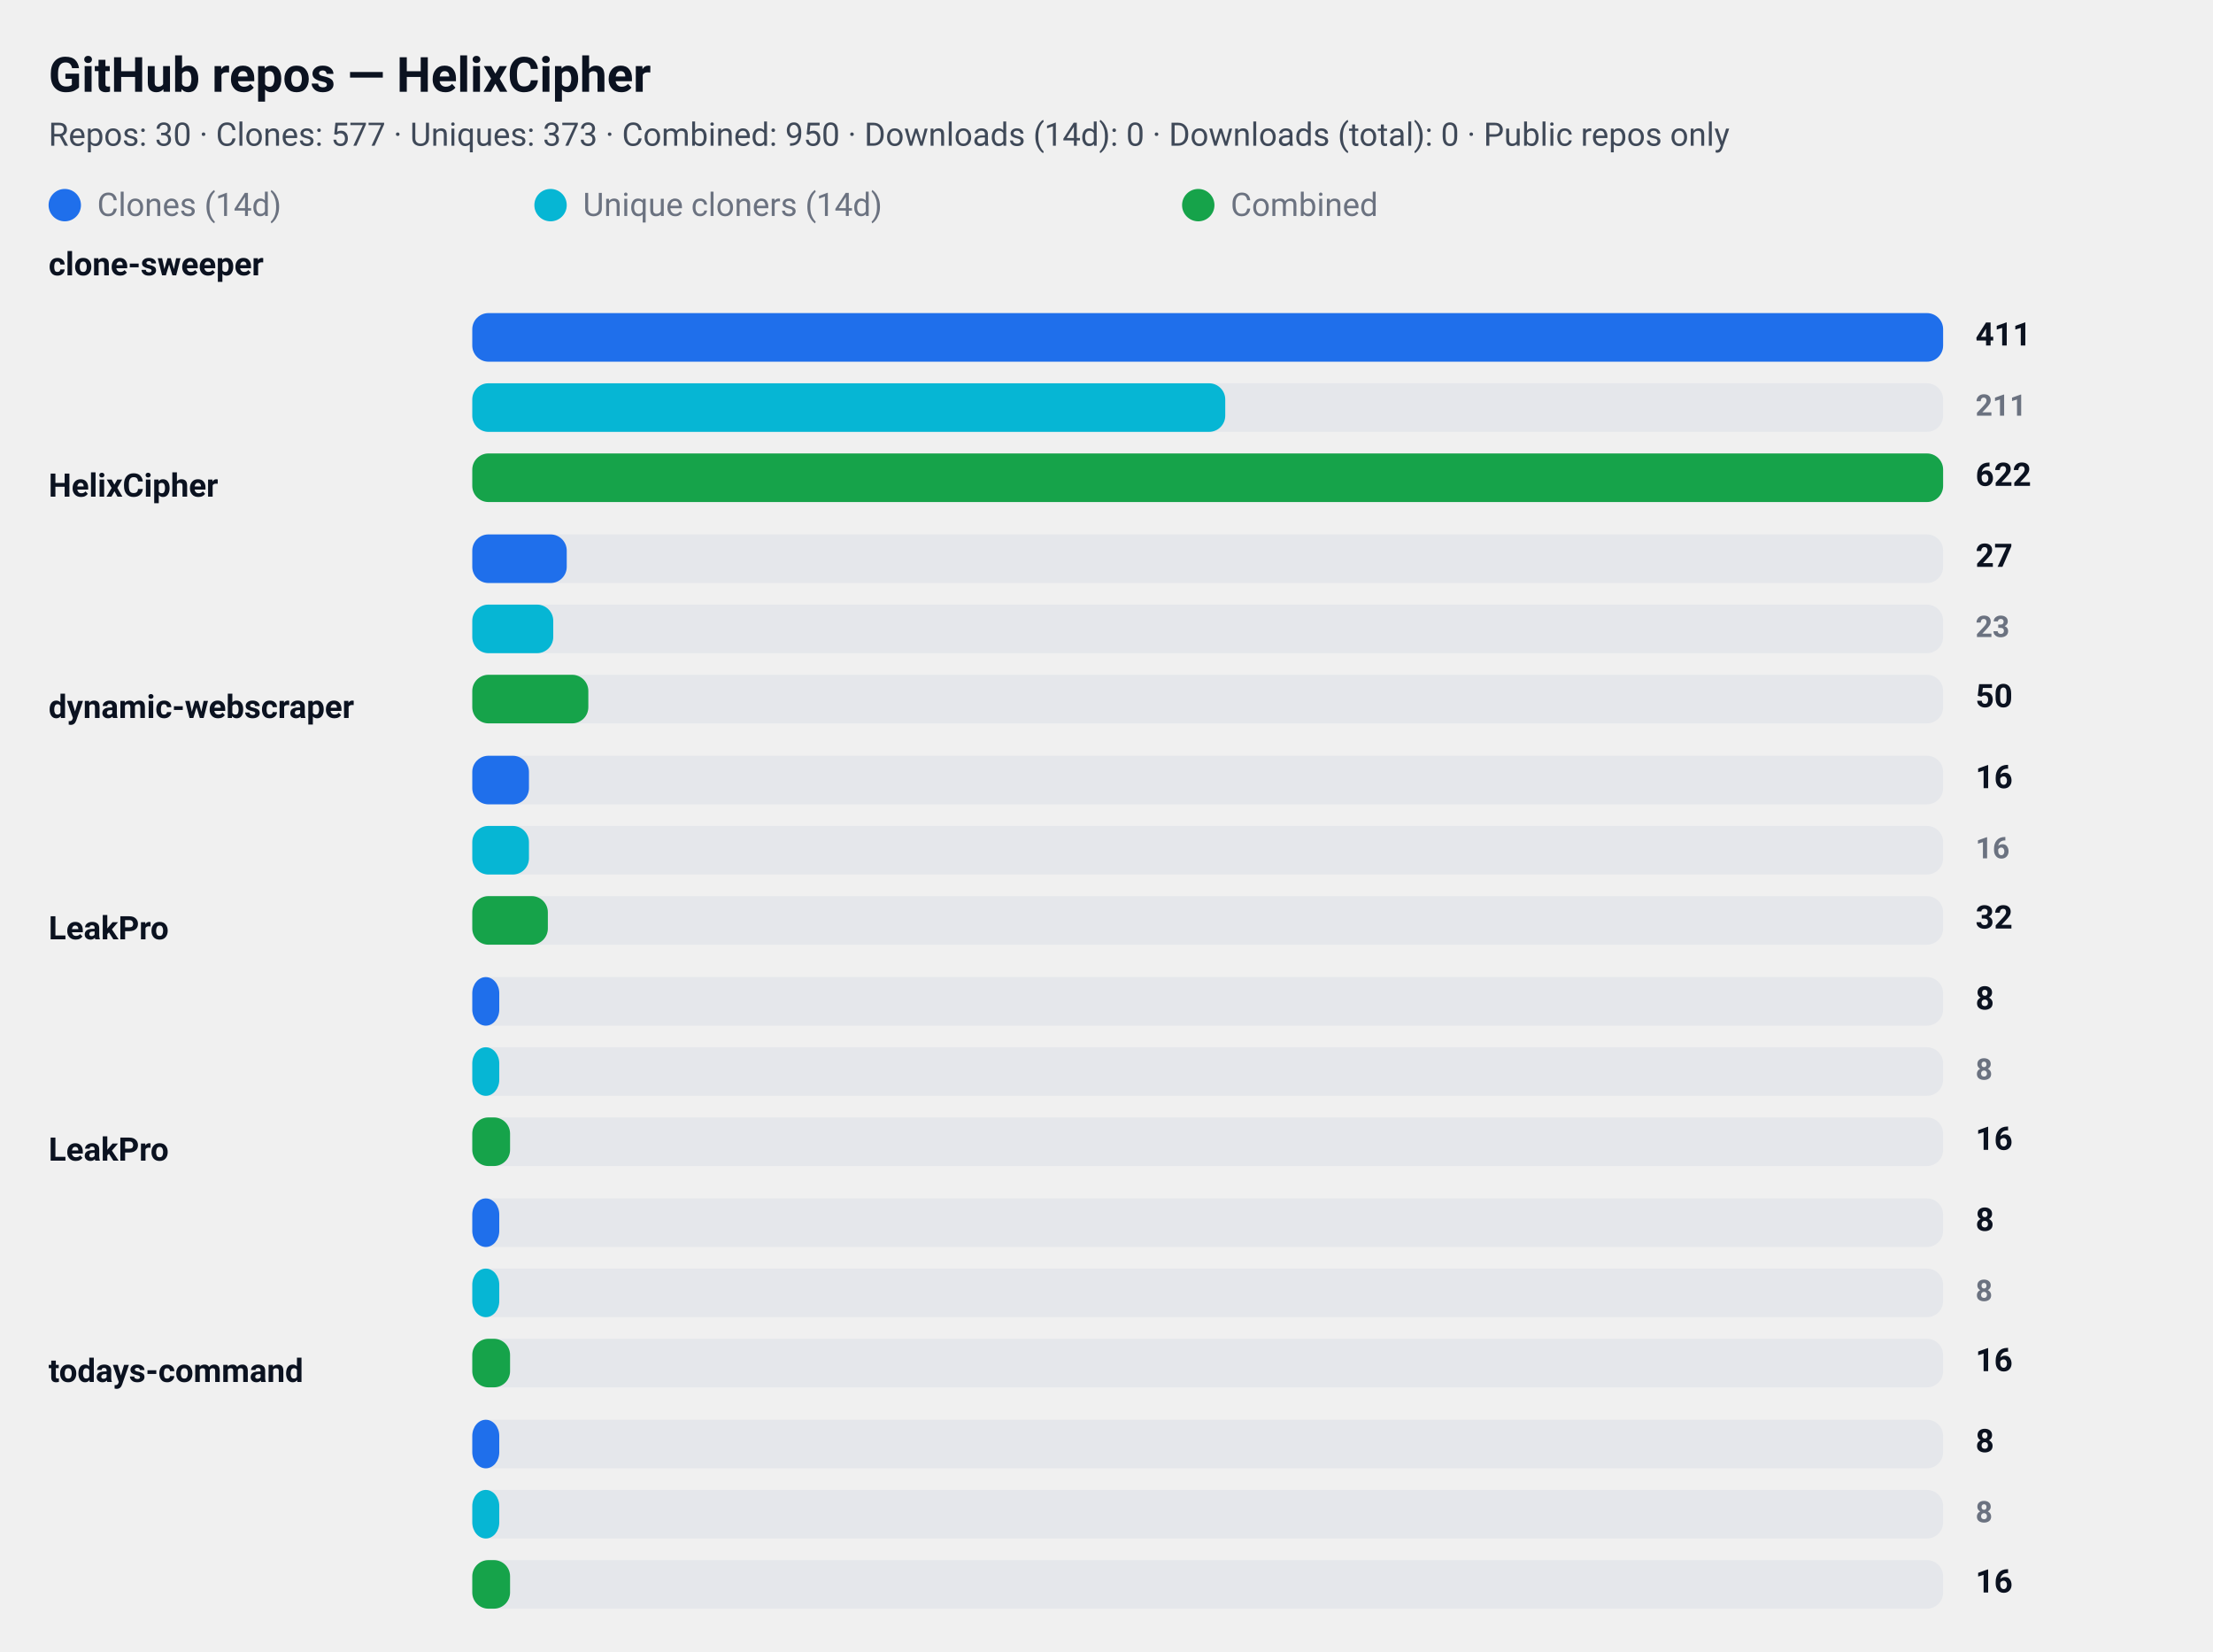
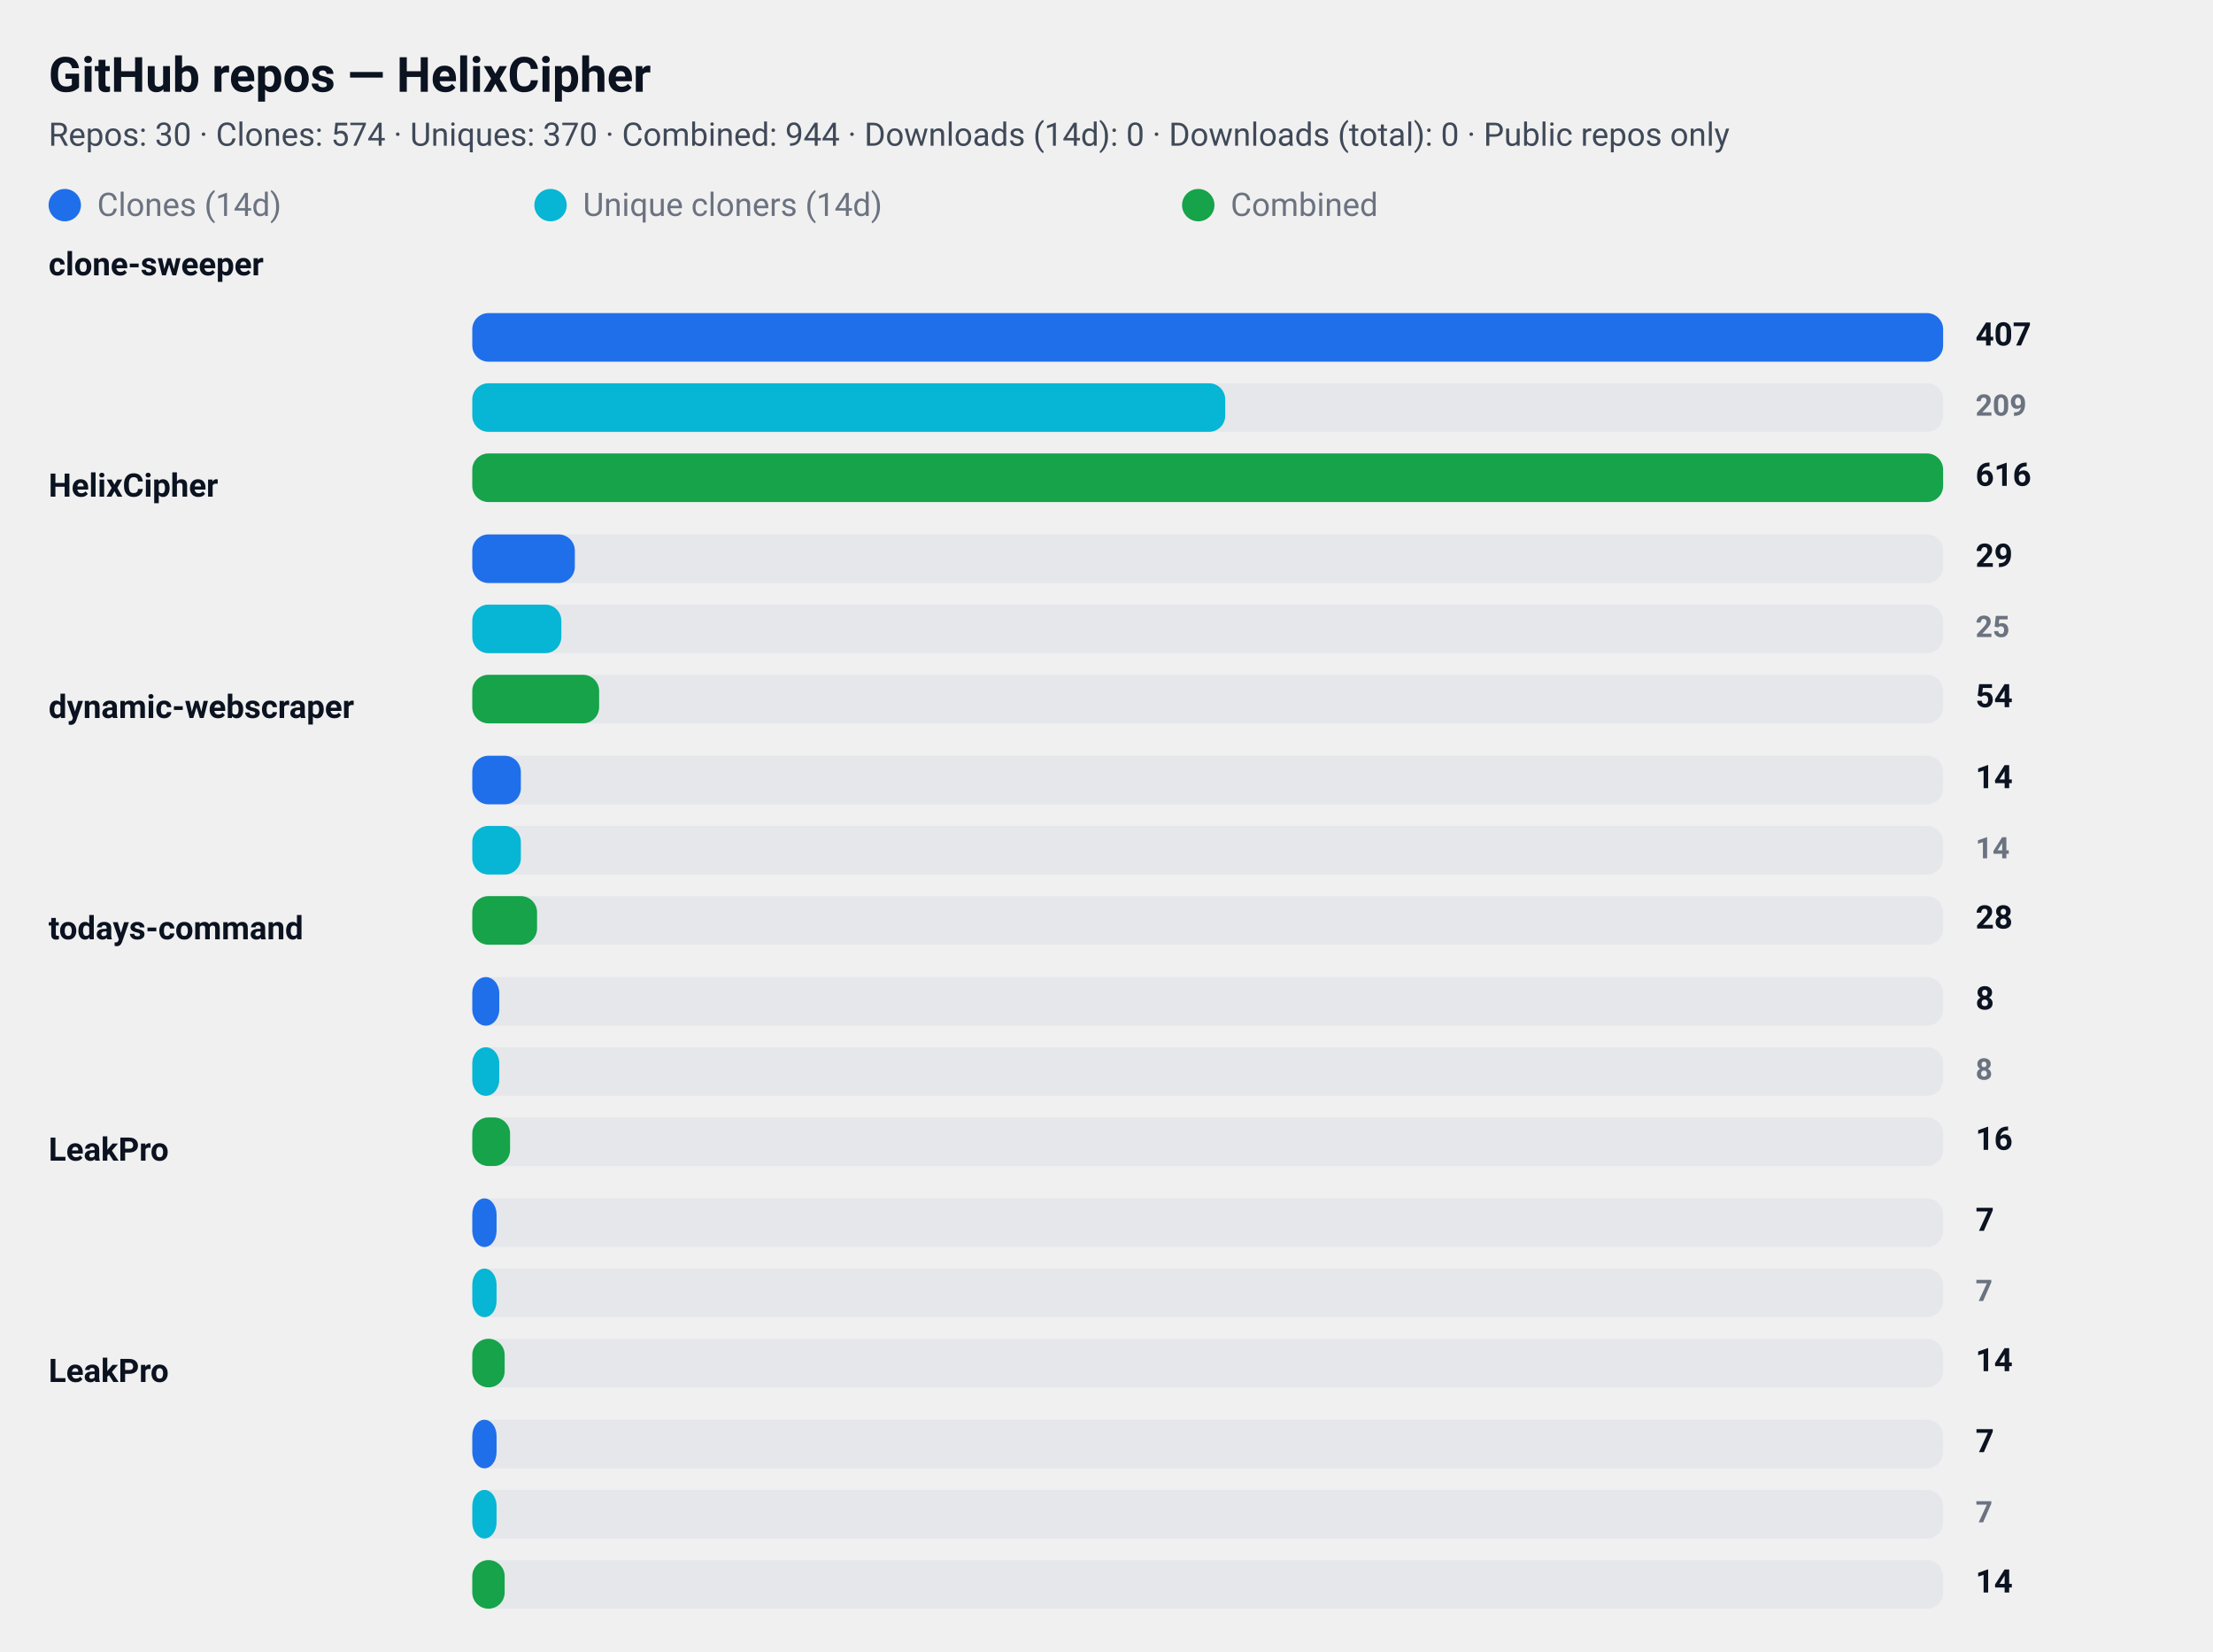
<svg xmlns="http://www.w3.org/2000/svg" width="820" height="612" viewBox="0 0 820 612" role="img" aria-label="GitHub repository clone statistics">
  <style>
  .card  { font-family: "Segoe UI", Roboto, "Helvetica Neue", Arial, sans-serif; }
  .title { font-weight: 700; font-size: 18px; fill: #0b1220; }
  .meta  { font-weight: 400; font-size: 12px; fill: #374151; opacity: 0.95; }
  .label { font-weight: 600; font-size: 12px; fill: #0b1220; }
  .count { font-weight: 700; font-size: 12px; fill: #0b1220; text-anchor: start; }
  .count-small { font-weight: 600; font-size: 11px; fill:#6b7280; text-anchor: start; }
  .muted { font-size:12px; fill:#6b7280; }

  .bar-clone { fill: #1f6feb; rx:6; }
  .bar-uniq  { fill: #06b6d4; rx:6; }
  .bar-comb  { fill: #16a34a; rx:6; }

  .bar-bg { fill: #e5e7eb; rx:6; }
  @media (prefers-color-scheme: dark) {
    .title, .meta, .label, .count, .count-small, .muted { fill: #ffffff; }
    .meta, .count-small { opacity: 0.9; }
  }
</style>
  <rect x="0" y="0" width="820" height="612" rx="12" fill="transparent" />
  <text x="18" y="34" class="title card">GitHub repos — HelixCipher</text>
-   <text x="18" y="54" class="meta card">Repos: 30 · Clones: 577 · Uniques: 373 · Combined: 950 · Downloads (14d): 0 · Downloads (total): 0 · Public repos only</text>
+   <text x="18" y="54" class="meta card">Repos: 30 · Clones: 574 · Uniques: 370 · Combined: 944 · Downloads (14d): 0 · Downloads (total): 0 · Public repos only</text>
  <g id="legend">
    <rect x="18" y="70" width="12" height="12" class="bar-clone" />
    <text x="36" y="80" class="muted card">Clones (14d)</text>
    <rect x="198" y="70" width="12" height="12" class="bar-uniq" />
    <text x="216" y="80" class="muted card">Unique cloners (14d)</text>
    <rect x="438" y="70" width="12" height="12" class="bar-comb" />
    <text x="456" y="80" class="muted card">Combined</text>
  </g>
  <text x="18" y="102" class="label card">clone-sweeper</text>
  <rect x="175" y="116" width="545" height="18" class="bar-bg" />
  <rect x="175" y="116" width="545" height="18" class="bar-clone" />
-   <text x="732" y="128" class="count card">411</text>
+   <text x="732" y="128" class="count card">407</text>
  <rect x="175" y="142" width="545" height="18" class="bar-bg" />
  <rect x="175" y="142" width="279" height="18" class="bar-uniq" />
-   <text x="732" y="154" class="count-small card">211</text>
+   <text x="732" y="154" class="count-small card">209</text>
  <rect x="175" y="168" width="545" height="18" class="bar-bg" />
  <rect x="175" y="168" width="545" height="18" class="bar-comb" />
-   <text x="732" y="180" class="count card">622</text>
+   <text x="732" y="180" class="count card">616</text>
  <text x="18" y="184" class="label card">HelixCipher</text>
  <rect x="175" y="198" width="545" height="18" class="bar-bg" />
-   <rect x="175" y="198" width="35" height="18" class="bar-clone" />
-   <text x="732" y="210" class="count card">27</text>
+   <rect x="175" y="198" width="38" height="18" class="bar-clone" />
+   <text x="732" y="210" class="count card">29</text>
  <rect x="175" y="224" width="545" height="18" class="bar-bg" />
-   <rect x="175" y="224" width="30" height="18" class="bar-uniq" />
-   <text x="732" y="236" class="count-small card">23</text>
+   <rect x="175" y="224" width="33" height="18" class="bar-uniq" />
+   <text x="732" y="236" class="count-small card">25</text>
  <rect x="175" y="250" width="545" height="18" class="bar-bg" />
-   <rect x="175" y="250" width="43" height="18" class="bar-comb" />
-   <text x="732" y="262" class="count card">50</text>
+   <rect x="175" y="250" width="47" height="18" class="bar-comb" />
+   <text x="732" y="262" class="count card">54</text>
  <text x="18" y="266" class="label card">dynamic-webscraper</text>
  <rect x="175" y="280" width="545" height="18" class="bar-bg" />
-   <rect x="175" y="280" width="21" height="18" class="bar-clone" />
-   <text x="732" y="292" class="count card">16</text>
+   <rect x="175" y="280" width="18" height="18" class="bar-clone" />
+   <text x="732" y="292" class="count card">14</text>
  <rect x="175" y="306" width="545" height="18" class="bar-bg" />
-   <rect x="175" y="306" width="21" height="18" class="bar-uniq" />
-   <text x="732" y="318" class="count-small card">16</text>
+   <rect x="175" y="306" width="18" height="18" class="bar-uniq" />
+   <text x="732" y="318" class="count-small card">14</text>
  <rect x="175" y="332" width="545" height="18" class="bar-bg" />
-   <rect x="175" y="332" width="28" height="18" class="bar-comb" />
-   <text x="732" y="344" class="count card">32</text>
-   <text x="18" y="348" class="label card">LeakPro</text>
+   <rect x="175" y="332" width="24" height="18" class="bar-comb" />
+   <text x="732" y="344" class="count card">28</text>
+   <text x="18" y="348" class="label card">todays-command</text>
  <rect x="175" y="362" width="545" height="18" class="bar-bg" />
  <rect x="175" y="362" width="10" height="18" class="bar-clone" />
  <text x="732" y="374" class="count card">8</text>
  <rect x="175" y="388" width="545" height="18" class="bar-bg" />
  <rect x="175" y="388" width="10" height="18" class="bar-uniq" />
  <text x="732" y="400" class="count-small card">8</text>
  <rect x="175" y="414" width="545" height="18" class="bar-bg" />
  <rect x="175" y="414" width="14" height="18" class="bar-comb" />
  <text x="732" y="426" class="count card">16</text>
  <text x="18" y="430" class="label card">LeakPro</text>
  <rect x="175" y="444" width="545" height="18" class="bar-bg" />
-   <rect x="175" y="444" width="10" height="18" class="bar-clone" />
-   <text x="732" y="456" class="count card">8</text>
+   <rect x="175" y="444" width="9" height="18" class="bar-clone" />
+   <text x="732" y="456" class="count card">7</text>
  <rect x="175" y="470" width="545" height="18" class="bar-bg" />
-   <rect x="175" y="470" width="10" height="18" class="bar-uniq" />
-   <text x="732" y="482" class="count-small card">8</text>
+   <rect x="175" y="470" width="9" height="18" class="bar-uniq" />
+   <text x="732" y="482" class="count-small card">7</text>
  <rect x="175" y="496" width="545" height="18" class="bar-bg" />
-   <rect x="175" y="496" width="14" height="18" class="bar-comb" />
-   <text x="732" y="508" class="count card">16</text>
-   <text x="18" y="512" class="label card">todays-command</text>
+   <rect x="175" y="496" width="12" height="18" class="bar-comb" />
+   <text x="732" y="508" class="count card">14</text>
+   <text x="18" y="512" class="label card">LeakPro</text>
  <rect x="175" y="526" width="545" height="18" class="bar-bg" />
-   <rect x="175" y="526" width="10" height="18" class="bar-clone" />
-   <text x="732" y="538" class="count card">8</text>
+   <rect x="175" y="526" width="9" height="18" class="bar-clone" />
+   <text x="732" y="538" class="count card">7</text>
  <rect x="175" y="552" width="545" height="18" class="bar-bg" />
-   <rect x="175" y="552" width="10" height="18" class="bar-uniq" />
-   <text x="732" y="564" class="count-small card">8</text>
+   <rect x="175" y="552" width="9" height="18" class="bar-uniq" />
+   <text x="732" y="564" class="count-small card">7</text>
  <rect x="175" y="578" width="545" height="18" class="bar-bg" />
-   <rect x="175" y="578" width="14" height="18" class="bar-comb" />
-   <text x="732" y="590" class="count card">16</text>
+   <rect x="175" y="578" width="12" height="18" class="bar-comb" />
+   <text x="732" y="590" class="count card">14</text>
</svg>
